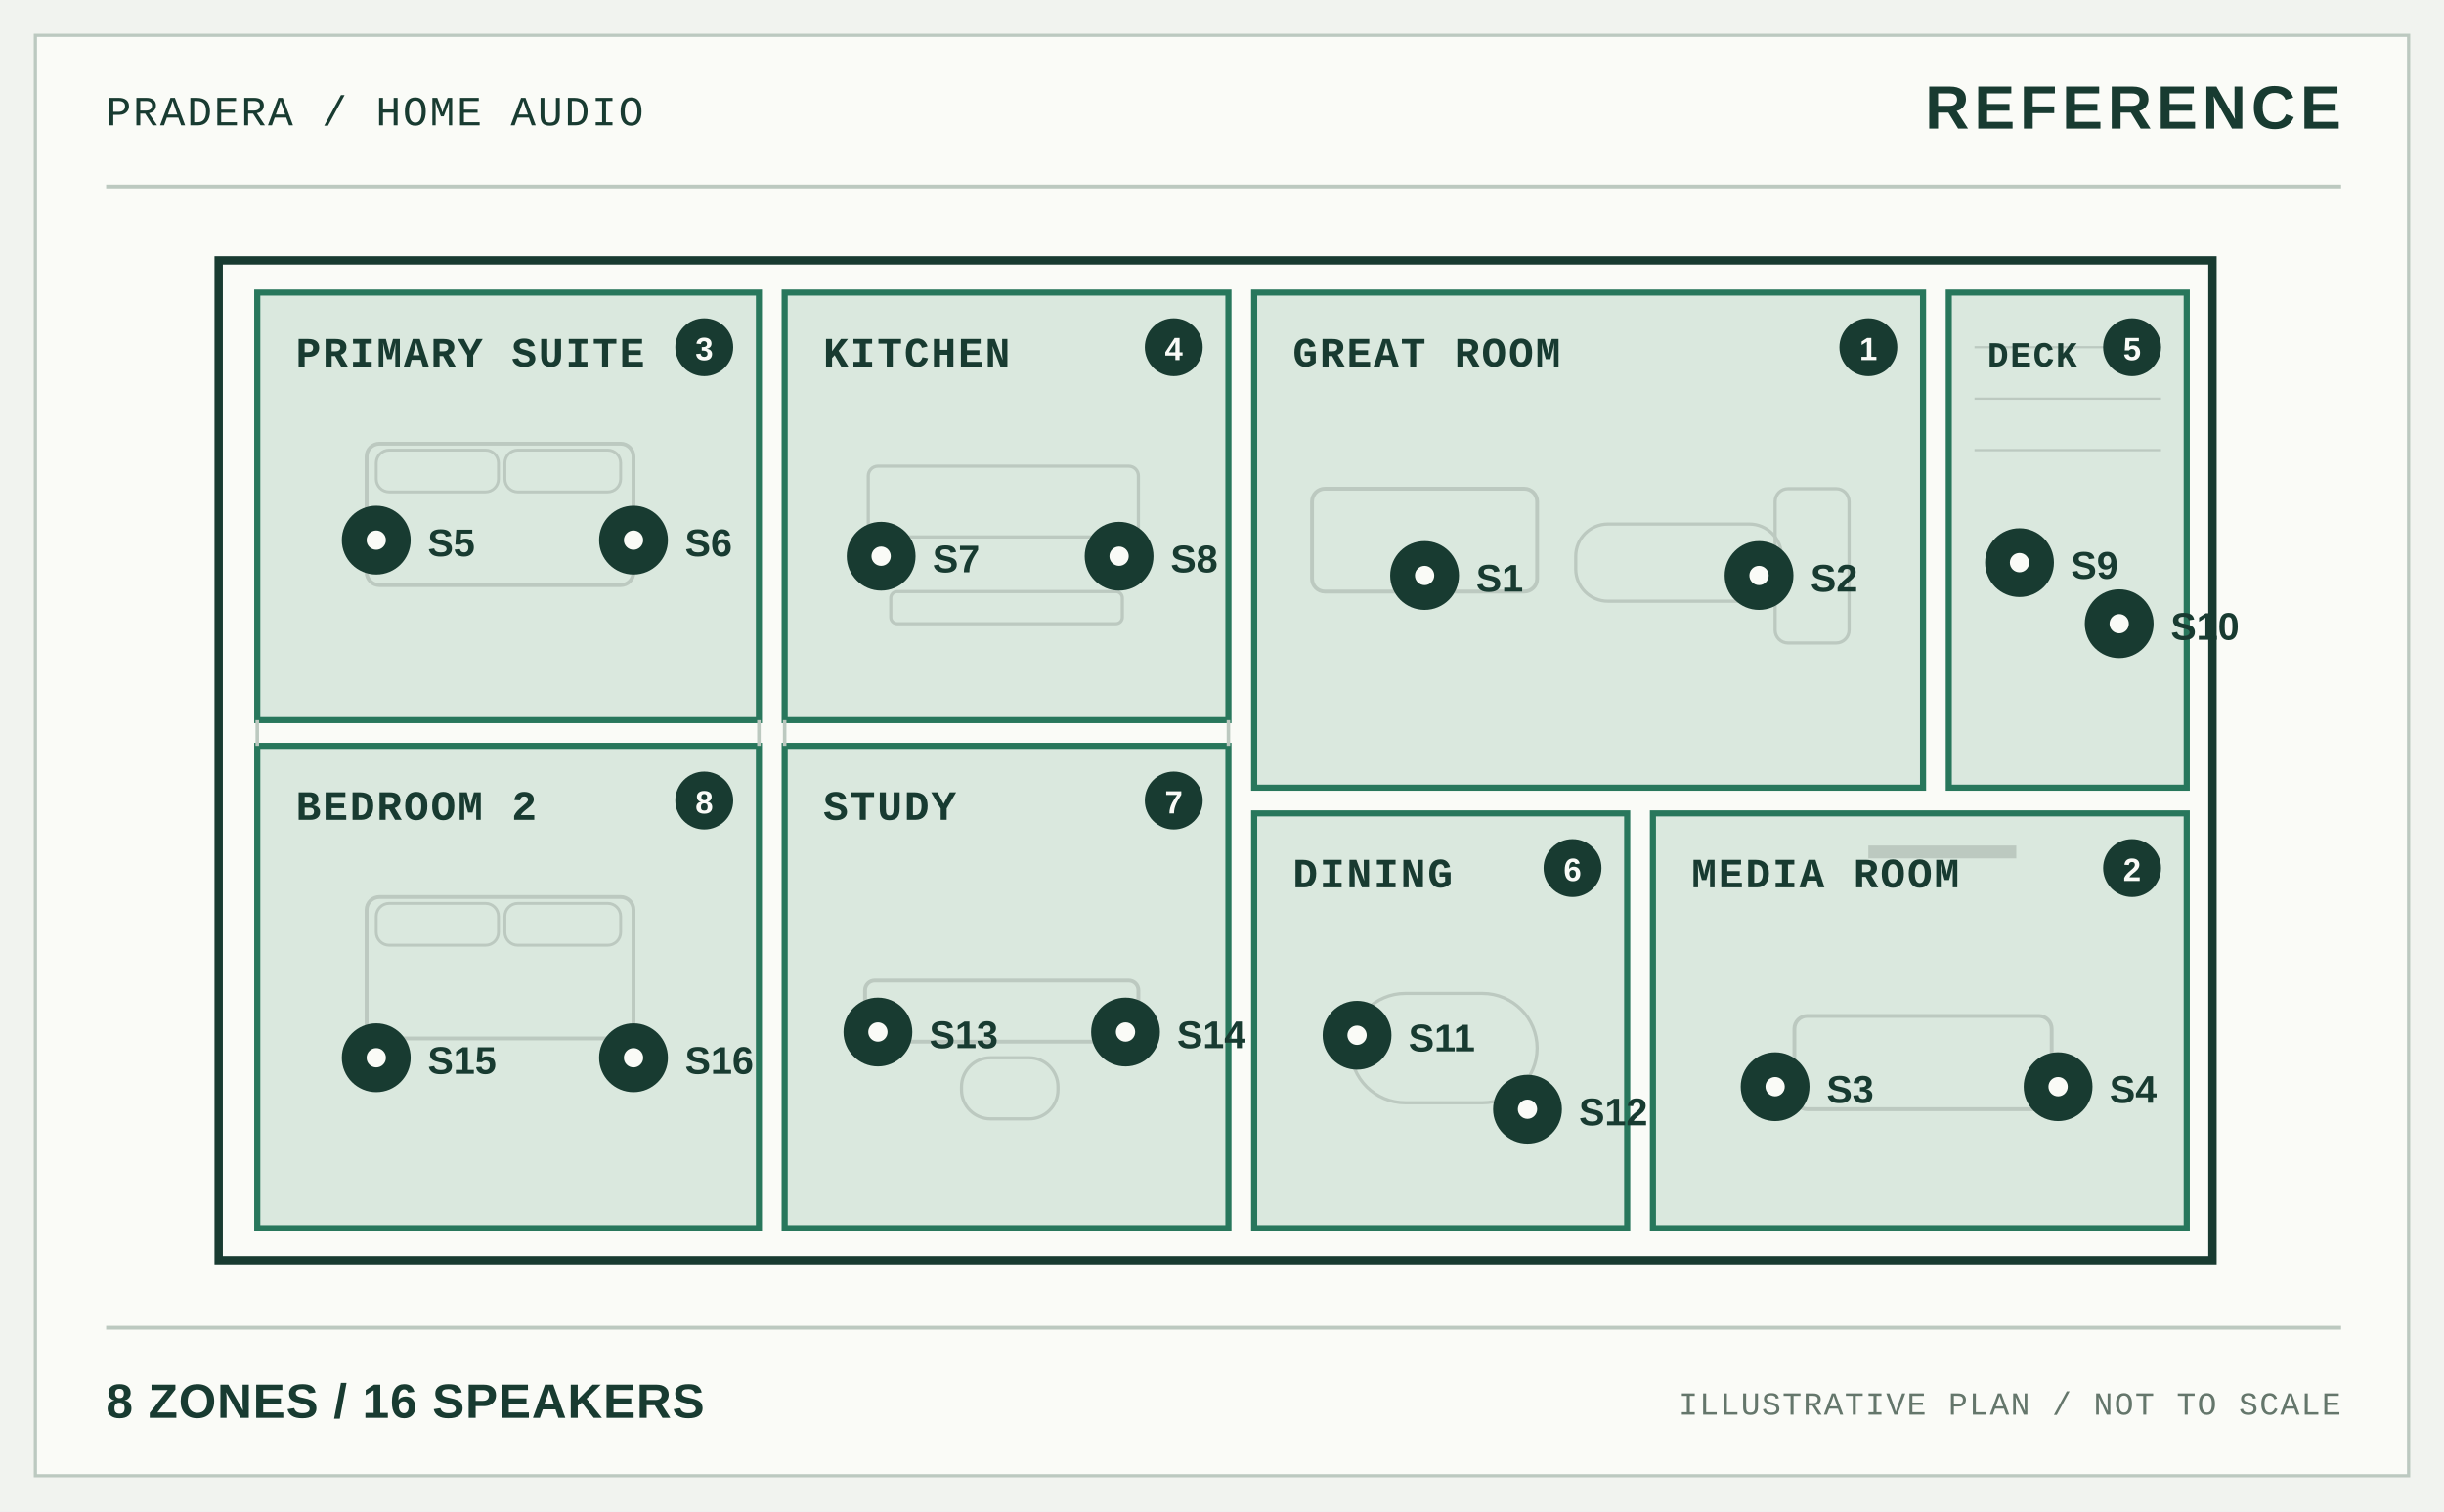
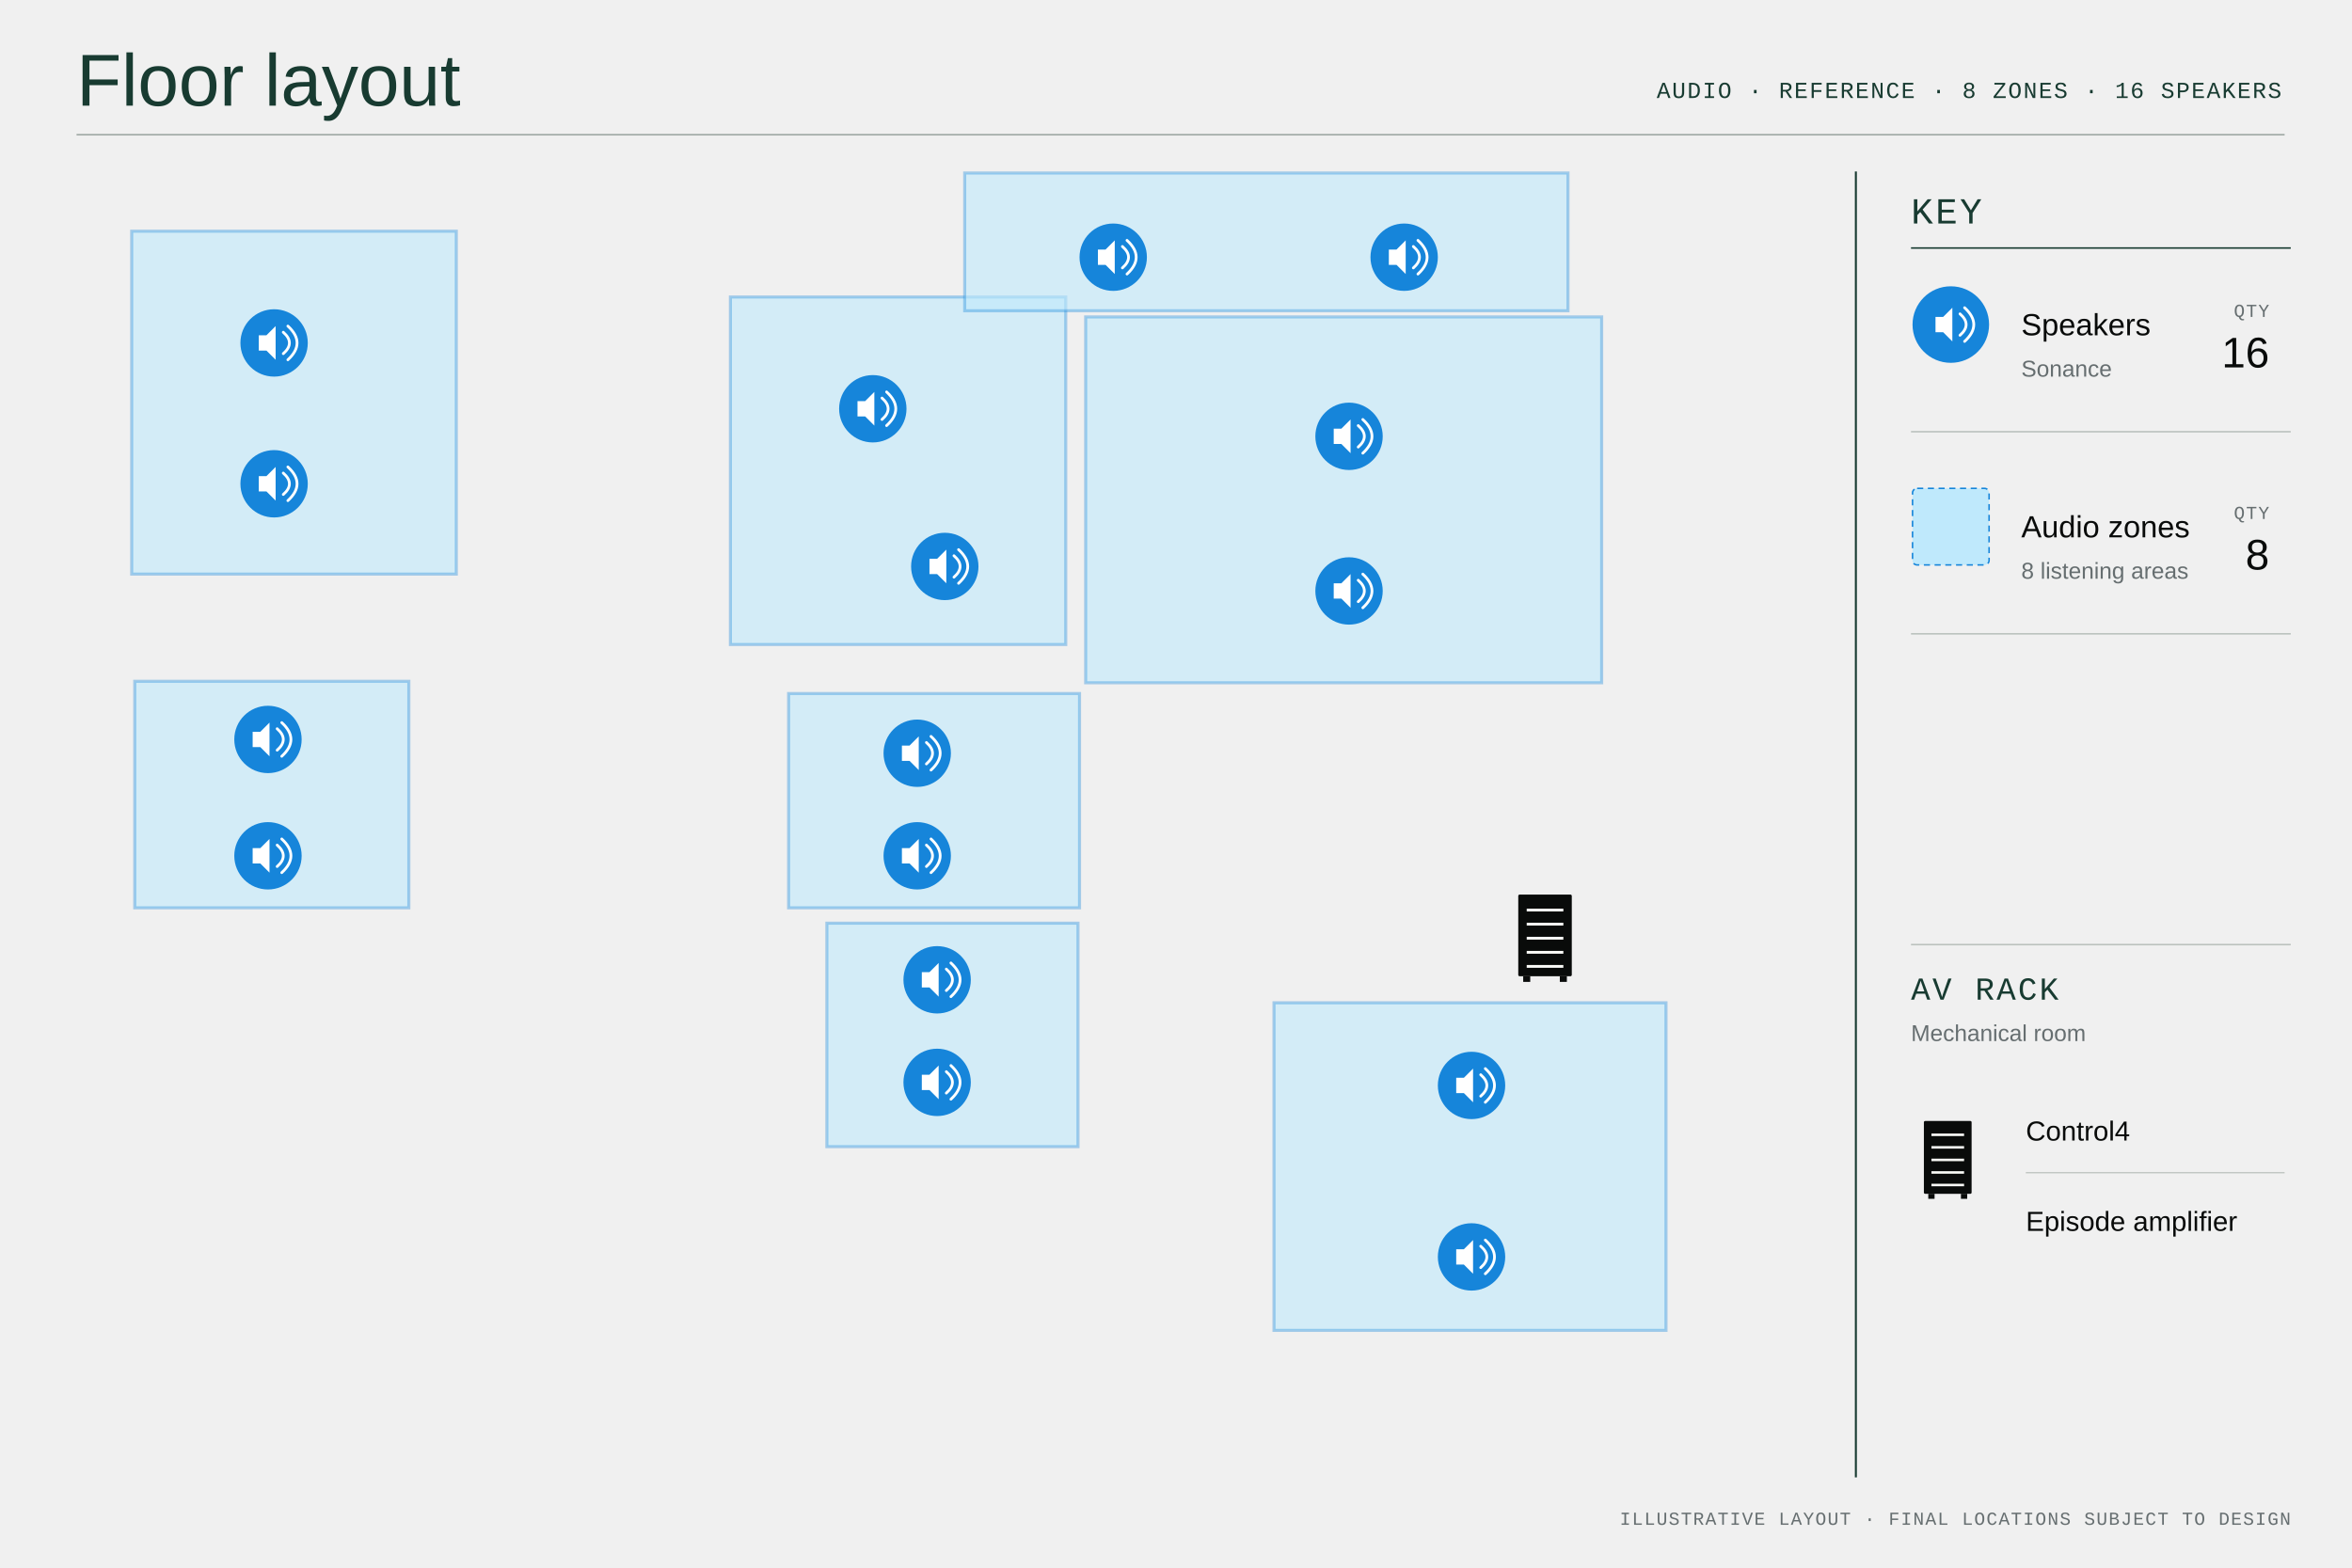
- <svg xmlns="http://www.w3.org/2000/svg" width="760" height="470" viewBox="0 0 760 470" role="img" aria-labelledby="ttl-audio-4 dsc-audio-4">
-   <rect x="0" y="0" width="760" height="470" rx="0" fill="#F1F3EF" stroke="none" stroke-width="0" />
-   <rect x="11" y="11" width="738" height="448" rx="0" fill="#FAFBF7" stroke="#BCC9C0" stroke-width="1" />
-   <text x="33" y="39" fill="#183B31" text-anchor="start" font-family="'Courier New',monospace" font-size="13" font-weight="500" letter-spacing=".045em">PRADERA  /  HOME AUDIO</text>
-   <text x="728" y="40" fill="#183B31" text-anchor="end" font-family="Arial,Helvetica,sans-serif" font-size="19" font-weight="600" letter-spacing=".08em">REFERENCE</text>
-   <line x1="33" y1="58" x2="728" y2="58" stroke="#BCC9C0" stroke-width="1.2" />
-   <rect x="68" y="81" width="620" height="311" rx="0" fill="none" stroke="#183B31" stroke-width="2.6" />
-   <rect x="382" y="225" width="8" height="28" rx="0" fill="#FAFBF7" stroke="#FAFBF7" stroke-width="0" />
-   <line x1="80" y1="224" x2="236" y2="224" stroke="#BCC9C0" stroke-width="1" />
-   <line x1="244" y1="224" x2="382" y2="224" stroke="#BCC9C0" stroke-width="1" />
-   <rect x="390" y="91" width="208" height="154" rx="0" fill="#DAE8DE" stroke="#28775C" stroke-width="1.9" />
-   <rect x="408" y="152" width="70" height="32" rx="4" fill="none" stroke="#BCC9C0" stroke-width="1.2" />
-   <rect x="490" y="163" width="64" height="24" rx="10" fill="none" stroke="#BCC9C0" stroke-width="1" />
-   <rect x="552" y="152" width="23" height="48" rx="4" fill="none" stroke="#BCC9C0" stroke-width="1" />
-   <text x="402" y="114" fill="#183B31" text-anchor="start" font-family="'Courier New',monospace" font-size="13" font-weight="700" letter-spacing=".045em">GREAT ROOM</text>
-   <circle cx="581" cy="108" r="9" fill="#183B31" stroke="none" stroke-width="0" />
-   <text x="581" y="112" fill="#FAFBF7" text-anchor="middle" font-family="Arial,Helvetica,sans-serif" font-size="10" font-weight="700" letter-spacing="0">1</text>
-   <circle cx="443" cy="179" r="10" fill="#183B31" stroke="#183B31" stroke-width="1.4" />
-   <circle cx="443" cy="179" r="3" fill="#FAFBF7" stroke="none" stroke-width="0" />
-   <text x="459" y="184" fill="#183B31" text-anchor="start" font-family="Arial,Helvetica,sans-serif" font-size="12" font-weight="700" letter-spacing="0">S1</text>
-   <circle cx="547" cy="179" r="10" fill="#183B31" stroke="#183B31" stroke-width="1.4" />
-   <circle cx="547" cy="179" r="3" fill="#FAFBF7" stroke="none" stroke-width="0" />
-   <text x="563" y="184" fill="#183B31" text-anchor="start" font-family="Arial,Helvetica,sans-serif" font-size="12" font-weight="700" letter-spacing="0">S2</text>
-   <rect x="514" y="253" width="166" height="129" rx="0" fill="#DAE8DE" stroke="#28775C" stroke-width="1.9" />
-   <rect x="581" y="263" width="46" height="4" rx="0" fill="#BCC9C0" stroke="none" stroke-width="0" />
-   <rect x="558" y="316" width="80" height="29" rx="4" fill="none" stroke="#BCC9C0" stroke-width="1.2" />
-   <text x="526" y="276" fill="#183B31" text-anchor="start" font-family="'Courier New',monospace" font-size="13" font-weight="700" letter-spacing=".045em">MEDIA ROOM</text>
-   <circle cx="663" cy="270" r="9" fill="#183B31" stroke="none" stroke-width="0" />
-   <text x="663" y="274" fill="#FAFBF7" text-anchor="middle" font-family="Arial,Helvetica,sans-serif" font-size="10" font-weight="700" letter-spacing="0">2</text>
-   <circle cx="552" cy="338" r="10" fill="#183B31" stroke="#183B31" stroke-width="1.4" />
-   <circle cx="552" cy="338" r="3" fill="#FAFBF7" stroke="none" stroke-width="0" />
-   <text x="568" y="343" fill="#183B31" text-anchor="start" font-family="Arial,Helvetica,sans-serif" font-size="12" font-weight="700" letter-spacing="0">S3</text>
-   <circle cx="640" cy="338" r="10" fill="#183B31" stroke="#183B31" stroke-width="1.4" />
-   <circle cx="640" cy="338" r="3" fill="#FAFBF7" stroke="none" stroke-width="0" />
-   <text x="656" y="343" fill="#183B31" text-anchor="start" font-family="Arial,Helvetica,sans-serif" font-size="12" font-weight="700" letter-spacing="0">S4</text>
-   <rect x="80" y="91" width="156" height="133" rx="0" fill="#DAE8DE" stroke="#28775C" stroke-width="1.9" />
-   <rect x="114" y="138" width="83" height="44" rx="4" fill="none" stroke="#BCC9C0" stroke-width="1.2" />
-   <rect x="117" y="140" width="38" height="13" rx="4" fill="none" stroke="#BCC9C0" stroke-width="0.9" />
-   <rect x="157" y="140" width="36" height="13" rx="4" fill="none" stroke="#BCC9C0" stroke-width="0.9" />
-   <text x="92" y="114" fill="#183B31" text-anchor="start" font-family="'Courier New',monospace" font-size="13" font-weight="700" letter-spacing=".045em">PRIMARY SUITE</text>
-   <circle cx="219" cy="108" r="9" fill="#183B31" stroke="none" stroke-width="0" />
-   <text x="219" y="112" fill="#FAFBF7" text-anchor="middle" font-family="Arial,Helvetica,sans-serif" font-size="10" font-weight="700" letter-spacing="0">3</text>
-   <circle cx="117" cy="168" r="10" fill="#183B31" stroke="#183B31" stroke-width="1.4" />
-   <circle cx="117" cy="168" r="3" fill="#FAFBF7" stroke="none" stroke-width="0" />
-   <text x="133" y="173" fill="#183B31" text-anchor="start" font-family="Arial,Helvetica,sans-serif" font-size="12" font-weight="700" letter-spacing="0">S5</text>
-   <circle cx="197" cy="168" r="10" fill="#183B31" stroke="#183B31" stroke-width="1.4" />
-   <circle cx="197" cy="168" r="3" fill="#FAFBF7" stroke="none" stroke-width="0" />
-   <text x="213" y="173" fill="#183B31" text-anchor="start" font-family="Arial,Helvetica,sans-serif" font-size="12" font-weight="700" letter-spacing="0">S6</text>
-   <rect x="244" y="91" width="138" height="133" rx="0" fill="#DAE8DE" stroke="#28775C" stroke-width="1.9" />
-   <rect x="270" y="145" width="84" height="22" rx="3" fill="none" stroke="#BCC9C0" stroke-width="1" />
-   <rect x="277" y="184" width="72" height="10" rx="2" fill="none" stroke="#BCC9C0" stroke-width="1" />
-   <text x="256" y="114" fill="#183B31" text-anchor="start" font-family="'Courier New',monospace" font-size="13" font-weight="700" letter-spacing=".045em">KITCHEN</text>
-   <circle cx="365" cy="108" r="9" fill="#183B31" stroke="none" stroke-width="0" />
-   <text x="365" y="112" fill="#FAFBF7" text-anchor="middle" font-family="Arial,Helvetica,sans-serif" font-size="10" font-weight="700" letter-spacing="0">4</text>
-   <circle cx="274" cy="173" r="10" fill="#183B31" stroke="#183B31" stroke-width="1.4" />
-   <circle cx="274" cy="173" r="3" fill="#FAFBF7" stroke="none" stroke-width="0" />
-   <text x="290" y="178" fill="#183B31" text-anchor="start" font-family="Arial,Helvetica,sans-serif" font-size="12" font-weight="700" letter-spacing="0">S7</text>
-   <circle cx="348" cy="173" r="10" fill="#183B31" stroke="#183B31" stroke-width="1.4" />
-   <circle cx="348" cy="173" r="3" fill="#FAFBF7" stroke="none" stroke-width="0" />
-   <text x="364" y="178" fill="#183B31" text-anchor="start" font-family="Arial,Helvetica,sans-serif" font-size="12" font-weight="700" letter-spacing="0">S8</text>
-   <rect x="606" y="91" width="74" height="154" rx="0" fill="#DAE8DE" stroke="#28775C" stroke-width="1.9" />
-   <line x1="614" y1="108" x2="672" y2="108" stroke="#BCC9C0" stroke-width="0.7" />
-   <line x1="614" y1="124" x2="672" y2="124" stroke="#BCC9C0" stroke-width="0.7" />
-   <line x1="614" y1="140" x2="672" y2="140" stroke="#BCC9C0" stroke-width="0.7" />
-   <text x="618" y="114" fill="#183B31" text-anchor="start" font-family="'Courier New',monospace" font-size="11" font-weight="700" letter-spacing=".045em">DECK</text>
-   <circle cx="663" cy="108" r="9" fill="#183B31" stroke="none" stroke-width="0" />
-   <text x="663" y="112" fill="#FAFBF7" text-anchor="middle" font-family="Arial,Helvetica,sans-serif" font-size="10" font-weight="700" letter-spacing="0">5</text>
-   <circle cx="628" cy="175" r="10" fill="#183B31" stroke="#183B31" stroke-width="1.4" />
-   <circle cx="628" cy="175" r="3" fill="#FAFBF7" stroke="none" stroke-width="0" />
-   <text x="644" y="180" fill="#183B31" text-anchor="start" font-family="Arial,Helvetica,sans-serif" font-size="12" font-weight="700" letter-spacing="0">S9</text>
-   <circle cx="659" cy="194" r="10" fill="#183B31" stroke="#183B31" stroke-width="1.4" />
-   <circle cx="659" cy="194" r="3" fill="#FAFBF7" stroke="none" stroke-width="0" />
-   <text x="675" y="199" fill="#183B31" text-anchor="start" font-family="Arial,Helvetica,sans-serif" font-size="12" font-weight="700" letter-spacing="0">S10</text>
-   <rect x="390" y="253" width="116" height="129" rx="0" fill="#DAE8DE" stroke="#28775C" stroke-width="1.9" />
-   <rect x="420" y="309" width="58" height="34" rx="17" fill="none" stroke="#BCC9C0" stroke-width="1" />
-   <text x="402" y="276" fill="#183B31" text-anchor="start" font-family="'Courier New',monospace" font-size="13" font-weight="700" letter-spacing=".045em">DINING</text>
-   <circle cx="489" cy="270" r="9" fill="#183B31" stroke="none" stroke-width="0" />
-   <text x="489" y="274" fill="#FAFBF7" text-anchor="middle" font-family="Arial,Helvetica,sans-serif" font-size="10" font-weight="700" letter-spacing="0">6</text>
-   <circle cx="422" cy="322" r="10" fill="#183B31" stroke="#183B31" stroke-width="1.4" />
-   <circle cx="422" cy="322" r="3" fill="#FAFBF7" stroke="none" stroke-width="0" />
-   <text x="438" y="327" fill="#183B31" text-anchor="start" font-family="Arial,Helvetica,sans-serif" font-size="12" font-weight="700" letter-spacing="0">S11</text>
-   <circle cx="475" cy="345" r="10" fill="#183B31" stroke="#183B31" stroke-width="1.4" />
-   <circle cx="475" cy="345" r="3" fill="#FAFBF7" stroke="none" stroke-width="0" />
-   <text x="491" y="350" fill="#183B31" text-anchor="start" font-family="Arial,Helvetica,sans-serif" font-size="12" font-weight="700" letter-spacing="0">S12</text>
-   <rect x="244" y="232" width="138" height="150" rx="0" fill="#DAE8DE" stroke="#28775C" stroke-width="1.9" />
-   <rect x="269" y="305" width="85" height="19" rx="3" fill="none" stroke="#BCC9C0" stroke-width="1.2" />
-   <rect x="299" y="329" width="30" height="19" rx="9" fill="none" stroke="#BCC9C0" stroke-width="1" />
-   <text x="256" y="255" fill="#183B31" text-anchor="start" font-family="'Courier New',monospace" font-size="13" font-weight="700" letter-spacing=".045em">STUDY</text>
-   <circle cx="365" cy="249" r="9" fill="#183B31" stroke="none" stroke-width="0" />
-   <text x="365" y="253" fill="#FAFBF7" text-anchor="middle" font-family="Arial,Helvetica,sans-serif" font-size="10" font-weight="700" letter-spacing="0">7</text>
-   <circle cx="273" cy="321" r="10" fill="#183B31" stroke="#183B31" stroke-width="1.4" />
-   <circle cx="273" cy="321" r="3" fill="#FAFBF7" stroke="none" stroke-width="0" />
-   <text x="289" y="326" fill="#183B31" text-anchor="start" font-family="Arial,Helvetica,sans-serif" font-size="12" font-weight="700" letter-spacing="0">S13</text>
-   <circle cx="350" cy="321" r="10" fill="#183B31" stroke="#183B31" stroke-width="1.4" />
-   <circle cx="350" cy="321" r="3" fill="#FAFBF7" stroke="none" stroke-width="0" />
-   <text x="366" y="326" fill="#183B31" text-anchor="start" font-family="Arial,Helvetica,sans-serif" font-size="12" font-weight="700" letter-spacing="0">S14</text>
-   <rect x="80" y="232" width="156" height="150" rx="0" fill="#DAE8DE" stroke="#28775C" stroke-width="1.9" />
-   <rect x="114" y="279" width="83" height="44" rx="4" fill="none" stroke="#BCC9C0" stroke-width="1.2" />
-   <rect x="117" y="281" width="38" height="13" rx="4" fill="none" stroke="#BCC9C0" stroke-width="0.9" />
-   <rect x="157" y="281" width="36" height="13" rx="4" fill="none" stroke="#BCC9C0" stroke-width="0.9" />
-   <text x="92" y="255" fill="#183B31" text-anchor="start" font-family="'Courier New',monospace" font-size="13" font-weight="700" letter-spacing=".045em">BEDROOM 2</text>
-   <circle cx="219" cy="249" r="9" fill="#183B31" stroke="none" stroke-width="0" />
-   <text x="219" y="253" fill="#FAFBF7" text-anchor="middle" font-family="Arial,Helvetica,sans-serif" font-size="10" font-weight="700" letter-spacing="0">8</text>
-   <circle cx="117" cy="329" r="10" fill="#183B31" stroke="#183B31" stroke-width="1.4" />
-   <circle cx="117" cy="329" r="3" fill="#FAFBF7" stroke="none" stroke-width="0" />
-   <text x="133" y="334" fill="#183B31" text-anchor="start" font-family="Arial,Helvetica,sans-serif" font-size="12" font-weight="700" letter-spacing="0">S15</text>
-   <circle cx="197" cy="329" r="10" fill="#183B31" stroke="#183B31" stroke-width="1.4" />
-   <circle cx="197" cy="329" r="3" fill="#FAFBF7" stroke="none" stroke-width="0" />
-   <text x="213" y="334" fill="#183B31" text-anchor="start" font-family="Arial,Helvetica,sans-serif" font-size="12" font-weight="700" letter-spacing="0">S16</text>
-   <path d="M80 224V232M236 224v8M244 224v8M382 224v8" fill="none" stroke="#BCC9C0" stroke-width="1.1" />
-   <line x1="33" y1="413" x2="728" y2="413" stroke="#BCC9C0" stroke-width="1.2" />
-   <text x="33" y="441" fill="#183B31" text-anchor="start" font-family="Arial,Helvetica,sans-serif" font-size="15" font-weight="600" letter-spacing=".02em">8 ZONES  /  16 SPEAKERS</text>
-   <text x="728" y="440" fill="#64766B" text-anchor="end" font-family="'Courier New',monospace" font-size="10" font-weight="500" letter-spacing=".045em">ILLUSTRATIVE PLAN  /  NOT TO SCALE</text>
+ <svg xmlns="http://www.w3.org/2000/svg" viewBox="0 0 1536 1024" width="1536" height="1024" role="img" aria-label="Audio Reference floor layout and equipment key">
+   <text x="50" y="69" fill="#183B31" font-family="Arial,Helvetica,sans-serif" font-size="48">Floor layout</text>
+   <text x="1490" y="64" fill="#183B31" font-family="IBM Plex Mono,Courier New,monospace" font-size="15" letter-spacing=".065em" text-anchor="end">AUDIO · REFERENCE · 8 ZONES · 16 SPEAKERS</text>
+   <line x1="50" y1="88" x2="1492" y2="88" stroke="#9DA7A3" stroke-width="1" />
+   <rect x="709" y="207" width="337" height="239" fill="#BFE9FC" fill-opacity=".60" stroke="#1685DA" stroke-opacity=".35" stroke-width="2" />
+   <rect x="832" y="655" width="256" height="214" fill="#BFE9FC" fill-opacity=".60" stroke="#1685DA" stroke-opacity=".35" stroke-width="2" />
+   <rect x="477" y="194" width="219" height="227" fill="#BFE9FC" fill-opacity=".60" stroke="#1685DA" stroke-opacity=".35" stroke-width="2" />
+   <rect x="86" y="151" width="212" height="224" fill="#BFE9FC" fill-opacity=".60" stroke="#1685DA" stroke-opacity=".35" stroke-width="2" />
+   <rect x="630" y="113" width="394" height="90" fill="#BFE9FC" fill-opacity=".60" stroke="#1685DA" stroke-opacity=".35" stroke-width="2" />
+   <rect x="515" y="453" width="190" height="140" fill="#BFE9FC" fill-opacity=".60" stroke="#1685DA" stroke-opacity=".35" stroke-width="2" />
+   <rect x="540" y="603" width="164" height="146" fill="#BFE9FC" fill-opacity=".60" stroke="#1685DA" stroke-opacity=".35" stroke-width="2" />
+   <rect x="88" y="445" width="179" height="148" fill="#BFE9FC" fill-opacity=".60" stroke="#1685DA" stroke-opacity=".35" stroke-width="2" />
+   <g transform="translate(881,285)">
+     <circle r="22" fill="#1685DA" />
+     <path d="M-10 -5h5l6 -6v22l-6 -6h-5z" fill="white" />
+     <path d="M6 -7q8 7 0 14M9 -11q12 11 0 22" fill="none" stroke="white" stroke-width="1.8" stroke-linecap="round" />
+   </g>
+   <g transform="translate(881,386)">
+     <circle r="22" fill="#1685DA" />
+     <path d="M-10 -5h5l6 -6v22l-6 -6h-5z" fill="white" />
+     <path d="M6 -7q8 7 0 14M9 -11q12 11 0 22" fill="none" stroke="white" stroke-width="1.8" stroke-linecap="round" />
+   </g>
+   <g transform="translate(961,709)">
+     <circle r="22" fill="#1685DA" />
+     <path d="M-10 -5h5l6 -6v22l-6 -6h-5z" fill="white" />
+     <path d="M6 -7q8 7 0 14M9 -11q12 11 0 22" fill="none" stroke="white" stroke-width="1.8" stroke-linecap="round" />
+   </g>
+   <g transform="translate(961,821)">
+     <circle r="22" fill="#1685DA" />
+     <path d="M-10 -5h5l6 -6v22l-6 -6h-5z" fill="white" />
+     <path d="M6 -7q8 7 0 14M9 -11q12 11 0 22" fill="none" stroke="white" stroke-width="1.8" stroke-linecap="round" />
+   </g>
+   <g transform="translate(570,267)">
+     <circle r="22" fill="#1685DA" />
+     <path d="M-10 -5h5l6 -6v22l-6 -6h-5z" fill="white" />
+     <path d="M6 -7q8 7 0 14M9 -11q12 11 0 22" fill="none" stroke="white" stroke-width="1.8" stroke-linecap="round" />
+   </g>
+   <g transform="translate(617,370)">
+     <circle r="22" fill="#1685DA" />
+     <path d="M-10 -5h5l6 -6v22l-6 -6h-5z" fill="white" />
+     <path d="M6 -7q8 7 0 14M9 -11q12 11 0 22" fill="none" stroke="white" stroke-width="1.8" stroke-linecap="round" />
+   </g>
+   <g transform="translate(179,224)">
+     <circle r="22" fill="#1685DA" />
+     <path d="M-10 -5h5l6 -6v22l-6 -6h-5z" fill="white" />
+     <path d="M6 -7q8 7 0 14M9 -11q12 11 0 22" fill="none" stroke="white" stroke-width="1.8" stroke-linecap="round" />
+   </g>
+   <g transform="translate(179,316)">
+     <circle r="22" fill="#1685DA" />
+     <path d="M-10 -5h5l6 -6v22l-6 -6h-5z" fill="white" />
+     <path d="M6 -7q8 7 0 14M9 -11q12 11 0 22" fill="none" stroke="white" stroke-width="1.8" stroke-linecap="round" />
+   </g>
+   <g transform="translate(727,168)">
+     <circle r="22" fill="#1685DA" />
+     <path d="M-10 -5h5l6 -6v22l-6 -6h-5z" fill="white" />
+     <path d="M6 -7q8 7 0 14M9 -11q12 11 0 22" fill="none" stroke="white" stroke-width="1.8" stroke-linecap="round" />
+   </g>
+   <g transform="translate(917,168)">
+     <circle r="22" fill="#1685DA" />
+     <path d="M-10 -5h5l6 -6v22l-6 -6h-5z" fill="white" />
+     <path d="M6 -7q8 7 0 14M9 -11q12 11 0 22" fill="none" stroke="white" stroke-width="1.8" stroke-linecap="round" />
+   </g>
+   <g transform="translate(599,492)">
+     <circle r="22" fill="#1685DA" />
+     <path d="M-10 -5h5l6 -6v22l-6 -6h-5z" fill="white" />
+     <path d="M6 -7q8 7 0 14M9 -11q12 11 0 22" fill="none" stroke="white" stroke-width="1.8" stroke-linecap="round" />
+   </g>
+   <g transform="translate(599,559)">
+     <circle r="22" fill="#1685DA" />
+     <path d="M-10 -5h5l6 -6v22l-6 -6h-5z" fill="white" />
+     <path d="M6 -7q8 7 0 14M9 -11q12 11 0 22" fill="none" stroke="white" stroke-width="1.8" stroke-linecap="round" />
+   </g>
+   <g transform="translate(612,640)">
+     <circle r="22" fill="#1685DA" />
+     <path d="M-10 -5h5l6 -6v22l-6 -6h-5z" fill="white" />
+     <path d="M6 -7q8 7 0 14M9 -11q12 11 0 22" fill="none" stroke="white" stroke-width="1.8" stroke-linecap="round" />
+   </g>
+   <g transform="translate(612,707)">
+     <circle r="22" fill="#1685DA" />
+     <path d="M-10 -5h5l6 -6v22l-6 -6h-5z" fill="white" />
+     <path d="M6 -7q8 7 0 14M9 -11q12 11 0 22" fill="none" stroke="white" stroke-width="1.8" stroke-linecap="round" />
+   </g>
+   <g transform="translate(175,483)">
+     <circle r="22" fill="#1685DA" />
+     <path d="M-10 -5h5l6 -6v22l-6 -6h-5z" fill="white" />
+     <path d="M6 -7q8 7 0 14M9 -11q12 11 0 22" fill="none" stroke="white" stroke-width="1.8" stroke-linecap="round" />
+   </g>
+   <g transform="translate(175,559)">
+     <circle r="22" fill="#1685DA" />
+     <path d="M-10 -5h5l6 -6v22l-6 -6h-5z" fill="white" />
+     <path d="M6 -7q8 7 0 14M9 -11q12 11 0 22" fill="none" stroke="white" stroke-width="1.8" stroke-linecap="round" />
+   </g>
+   <g transform="translate(1009,611) scale(0.92)">
+     <rect x="-19" y="-29" width="38" height="58" rx="1" fill="#090B0A" />
+     <path d="M-13 -18h26M-13 -8h26M-13 2h26M-13 12h26M-13 22h26" stroke="#FAFBF7" stroke-width="2" />
+     <path d="M-13 29v4m26 -4v4" stroke="#090B0A" stroke-width="5" />
+   </g>
+   <line x1="1212" y1="112" x2="1212" y2="965" stroke="#183B31" stroke-width="1.3" />
+   <text x="1248" y="146" fill="#183B31" font-family="IBM Plex Mono,Courier New,monospace" font-size="24" letter-spacing=".065em">KEY</text>
+   <line x1="1248" y1="162" x2="1496" y2="162" stroke="#183B31" stroke-width="1" />
+   <g>
+     <g transform="translate(1274,212)">
+       <circle r="25" fill="#1685DA" />
+       <path d="M-10 -5h5l6 -6v22l-6 -6h-5z" fill="white" />
+       <path d="M6 -7q8 7 0 14M9 -11q12 11 0 22" fill="none" stroke="white" stroke-width="1.8" stroke-linecap="round" />
+     </g>
+     <text x="1320" y="219" fill="#090B0A" font-family="Arial,Helvetica,sans-serif" font-size="20">Speakers</text>
+     <text x="1320" y="246" fill="#666E70" font-family="Arial,Helvetica,sans-serif" font-size="15">Sonance</text>
+     <text x="1482" y="207" fill="#666E70" font-family="IBM Plex Mono,Courier New,monospace" font-size="12" letter-spacing=".065em" text-anchor="end">QTY</text>
+     <text x="1482" y="240" fill="#090B0A" font-family="Arial,Helvetica,sans-serif" font-size="28" text-anchor="end">16</text>
+     <line x1="1248" y1="282" x2="1496" y2="282" stroke="#BBC2BE" stroke-width="1" />
+   </g>
+   <g>
+     <rect x="1249" y="319" width="50" height="50" rx="3" fill="#BFE9FC" stroke="#1685DA" stroke-dasharray="4 3" />
+     <text x="1320" y="351" fill="#090B0A" font-family="Arial,Helvetica,sans-serif" font-size="20">Audio zones</text>
+     <text x="1320" y="378" fill="#666E70" font-family="Arial,Helvetica,sans-serif" font-size="15">8 listening areas</text>
+     <text x="1482" y="339" fill="#666E70" font-family="IBM Plex Mono,Courier New,monospace" font-size="12" letter-spacing=".065em" text-anchor="end">QTY</text>
+     <text x="1482" y="372" fill="#090B0A" font-family="Arial,Helvetica,sans-serif" font-size="28" text-anchor="end">8</text>
+     <line x1="1248" y1="414" x2="1496" y2="414" stroke="#BBC2BE" stroke-width="1" />
+   </g>
+   <line x1="1248" y1="617" x2="1496" y2="617" stroke="#BBC2BE" stroke-width="1" />
+   <text x="1248" y="653" fill="#183B31" font-family="IBM Plex Mono,Courier New,monospace" font-size="21" letter-spacing=".065em">AV RACK</text>
+   <text x="1248" y="680" fill="#666E70" font-family="Arial,Helvetica,sans-serif" font-size="15">Mechanical room</text>
+   <g transform="translate(1272,756) scale(0.82)">
+     <rect x="-19" y="-29" width="38" height="58" rx="1" fill="#090B0A" />
+     <path d="M-13 -18h26M-13 -8h26M-13 2h26M-13 12h26M-13 22h26" stroke="#FAFBF7" stroke-width="2" />
+     <path d="M-13 29v4m26 -4v4" stroke="#090B0A" stroke-width="5" />
+   </g>
+   <text x="1323" y="745" fill="#090B0A" font-family="Arial,Helvetica,sans-serif" font-size="18">Control4</text>
+   <line x1="1323" y1="766" x2="1492" y2="766" stroke="#BCC2BE" stroke-width=".8" />
+   <text x="1323" y="804" fill="#090B0A" font-family="Arial,Helvetica,sans-serif" font-size="18">Episode amplifier</text>
+   <text x="1496" y="996" fill="#666E70" font-family="IBM Plex Mono,Courier New,monospace" font-size="12" letter-spacing=".065em" text-anchor="end">ILLUSTRATIVE LAYOUT · FINAL LOCATIONS SUBJECT TO DESIGN</text>
</svg>
